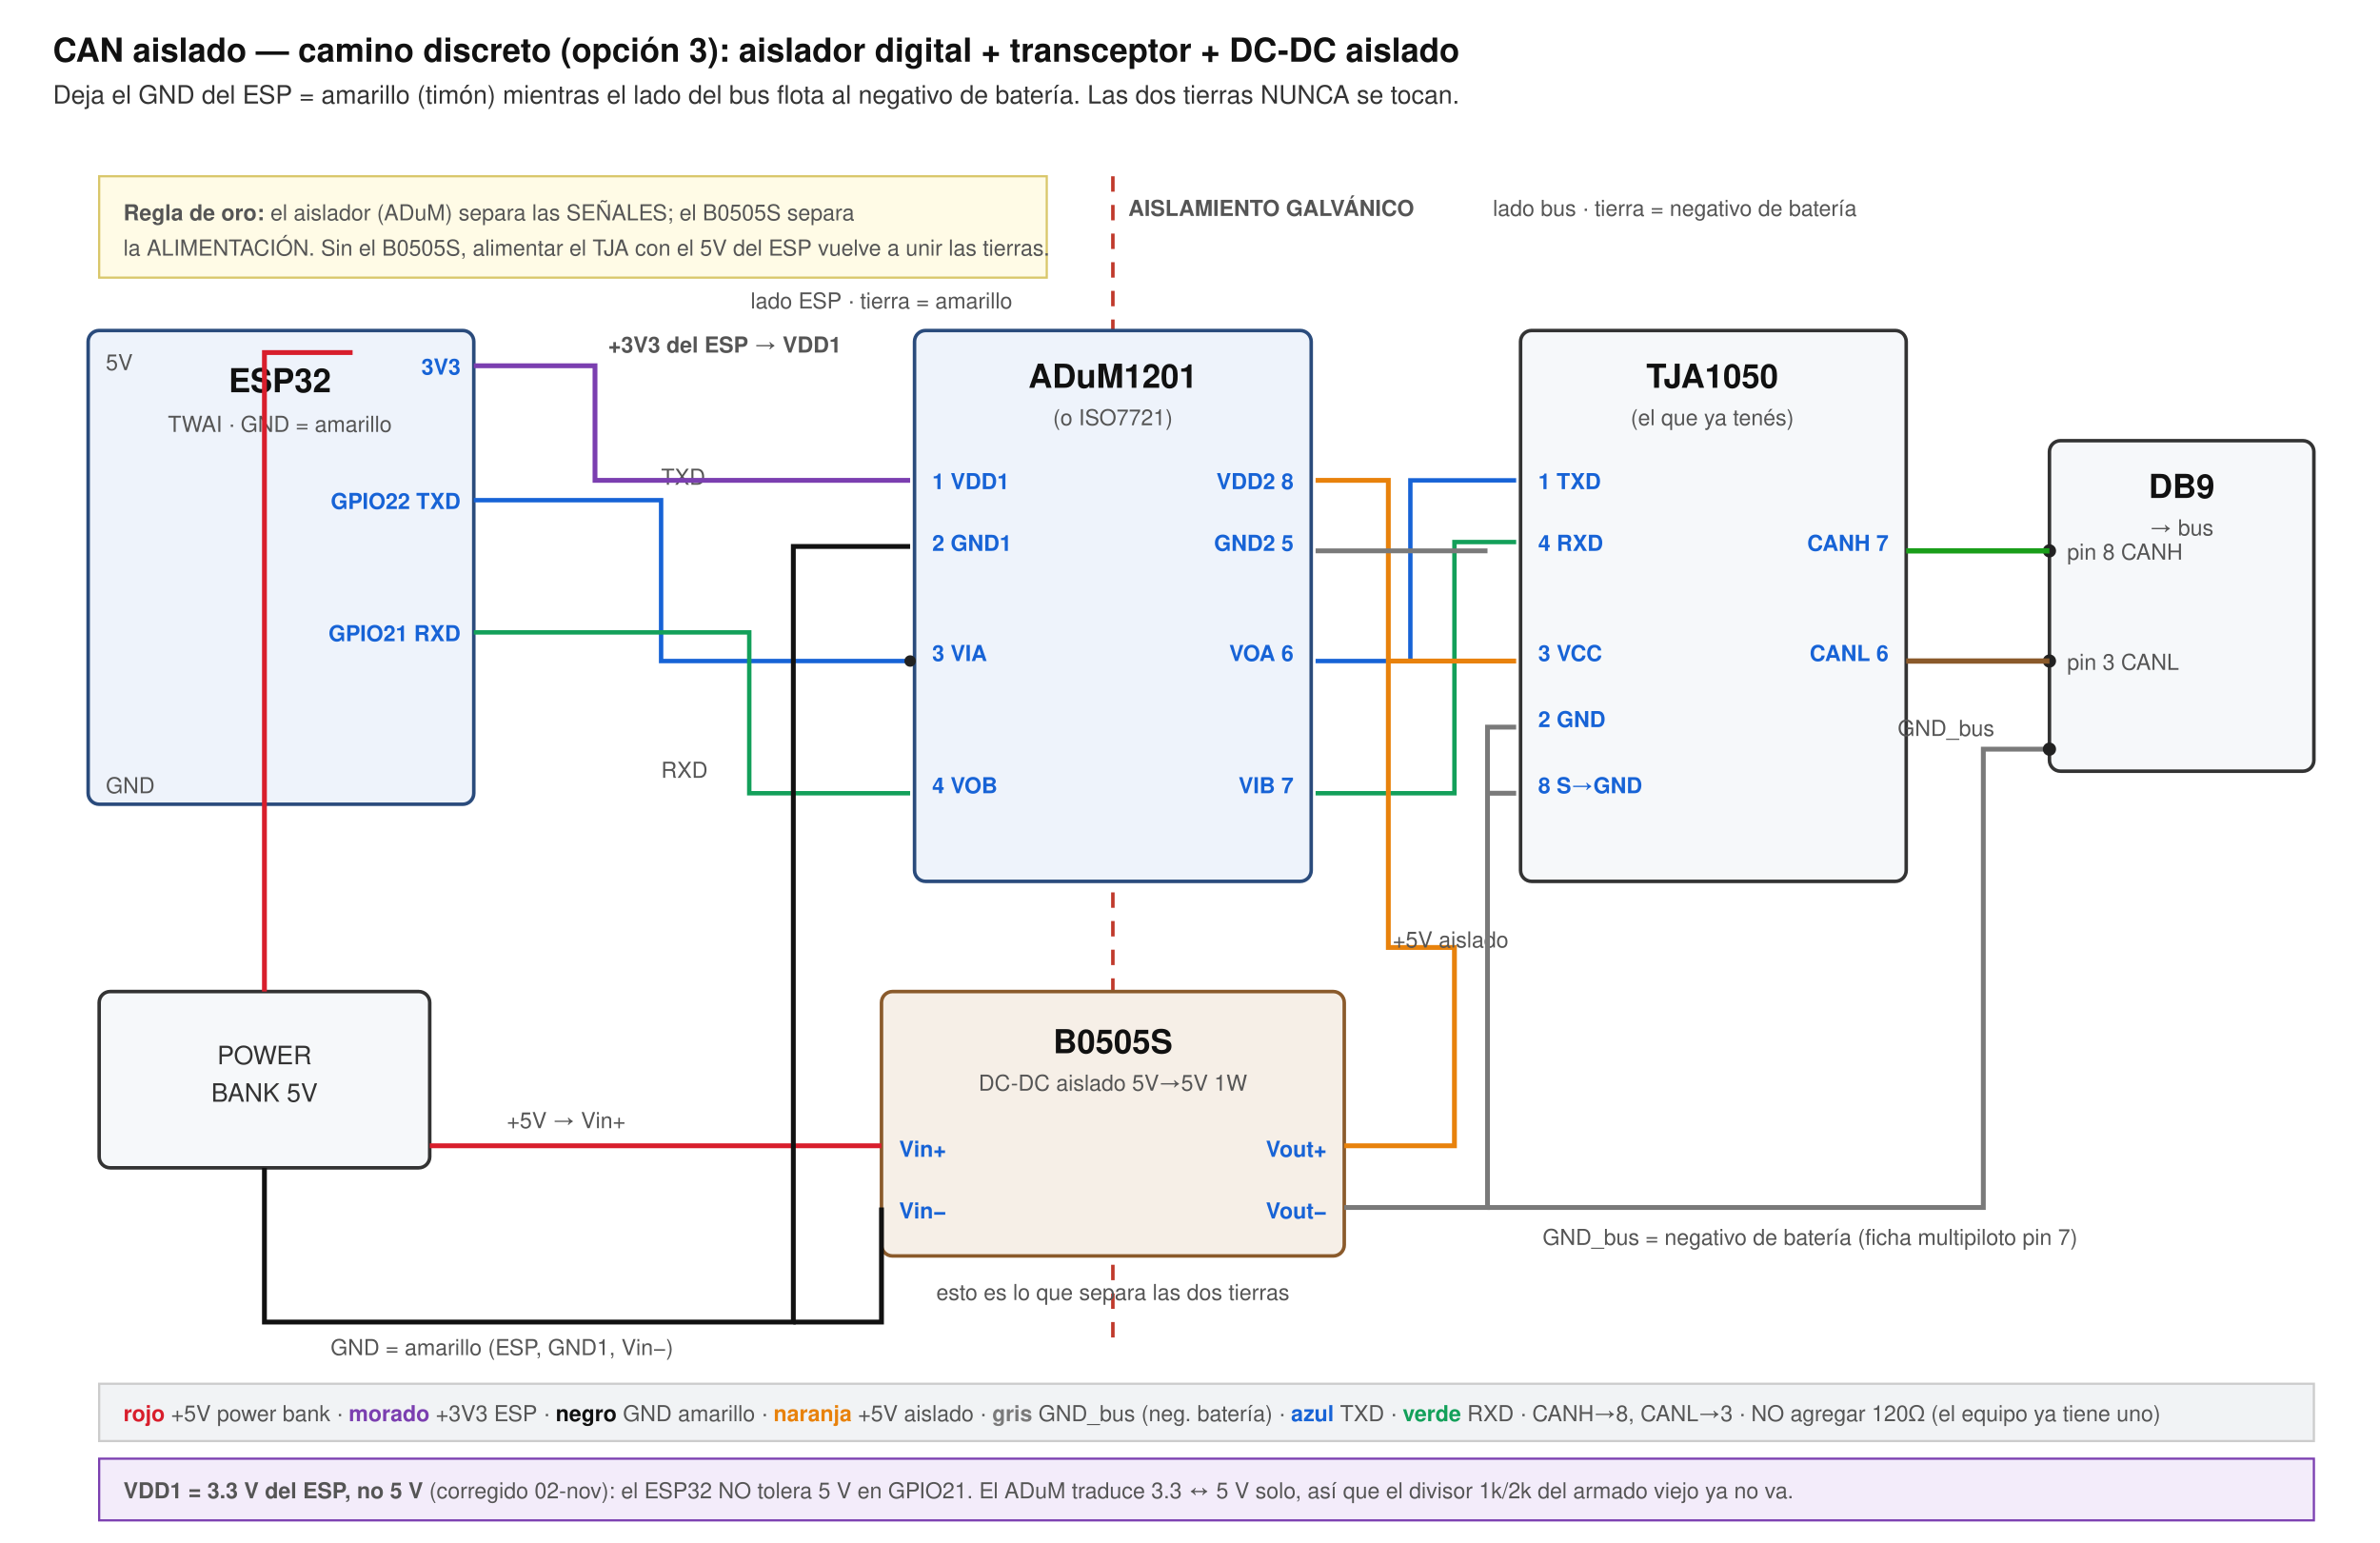
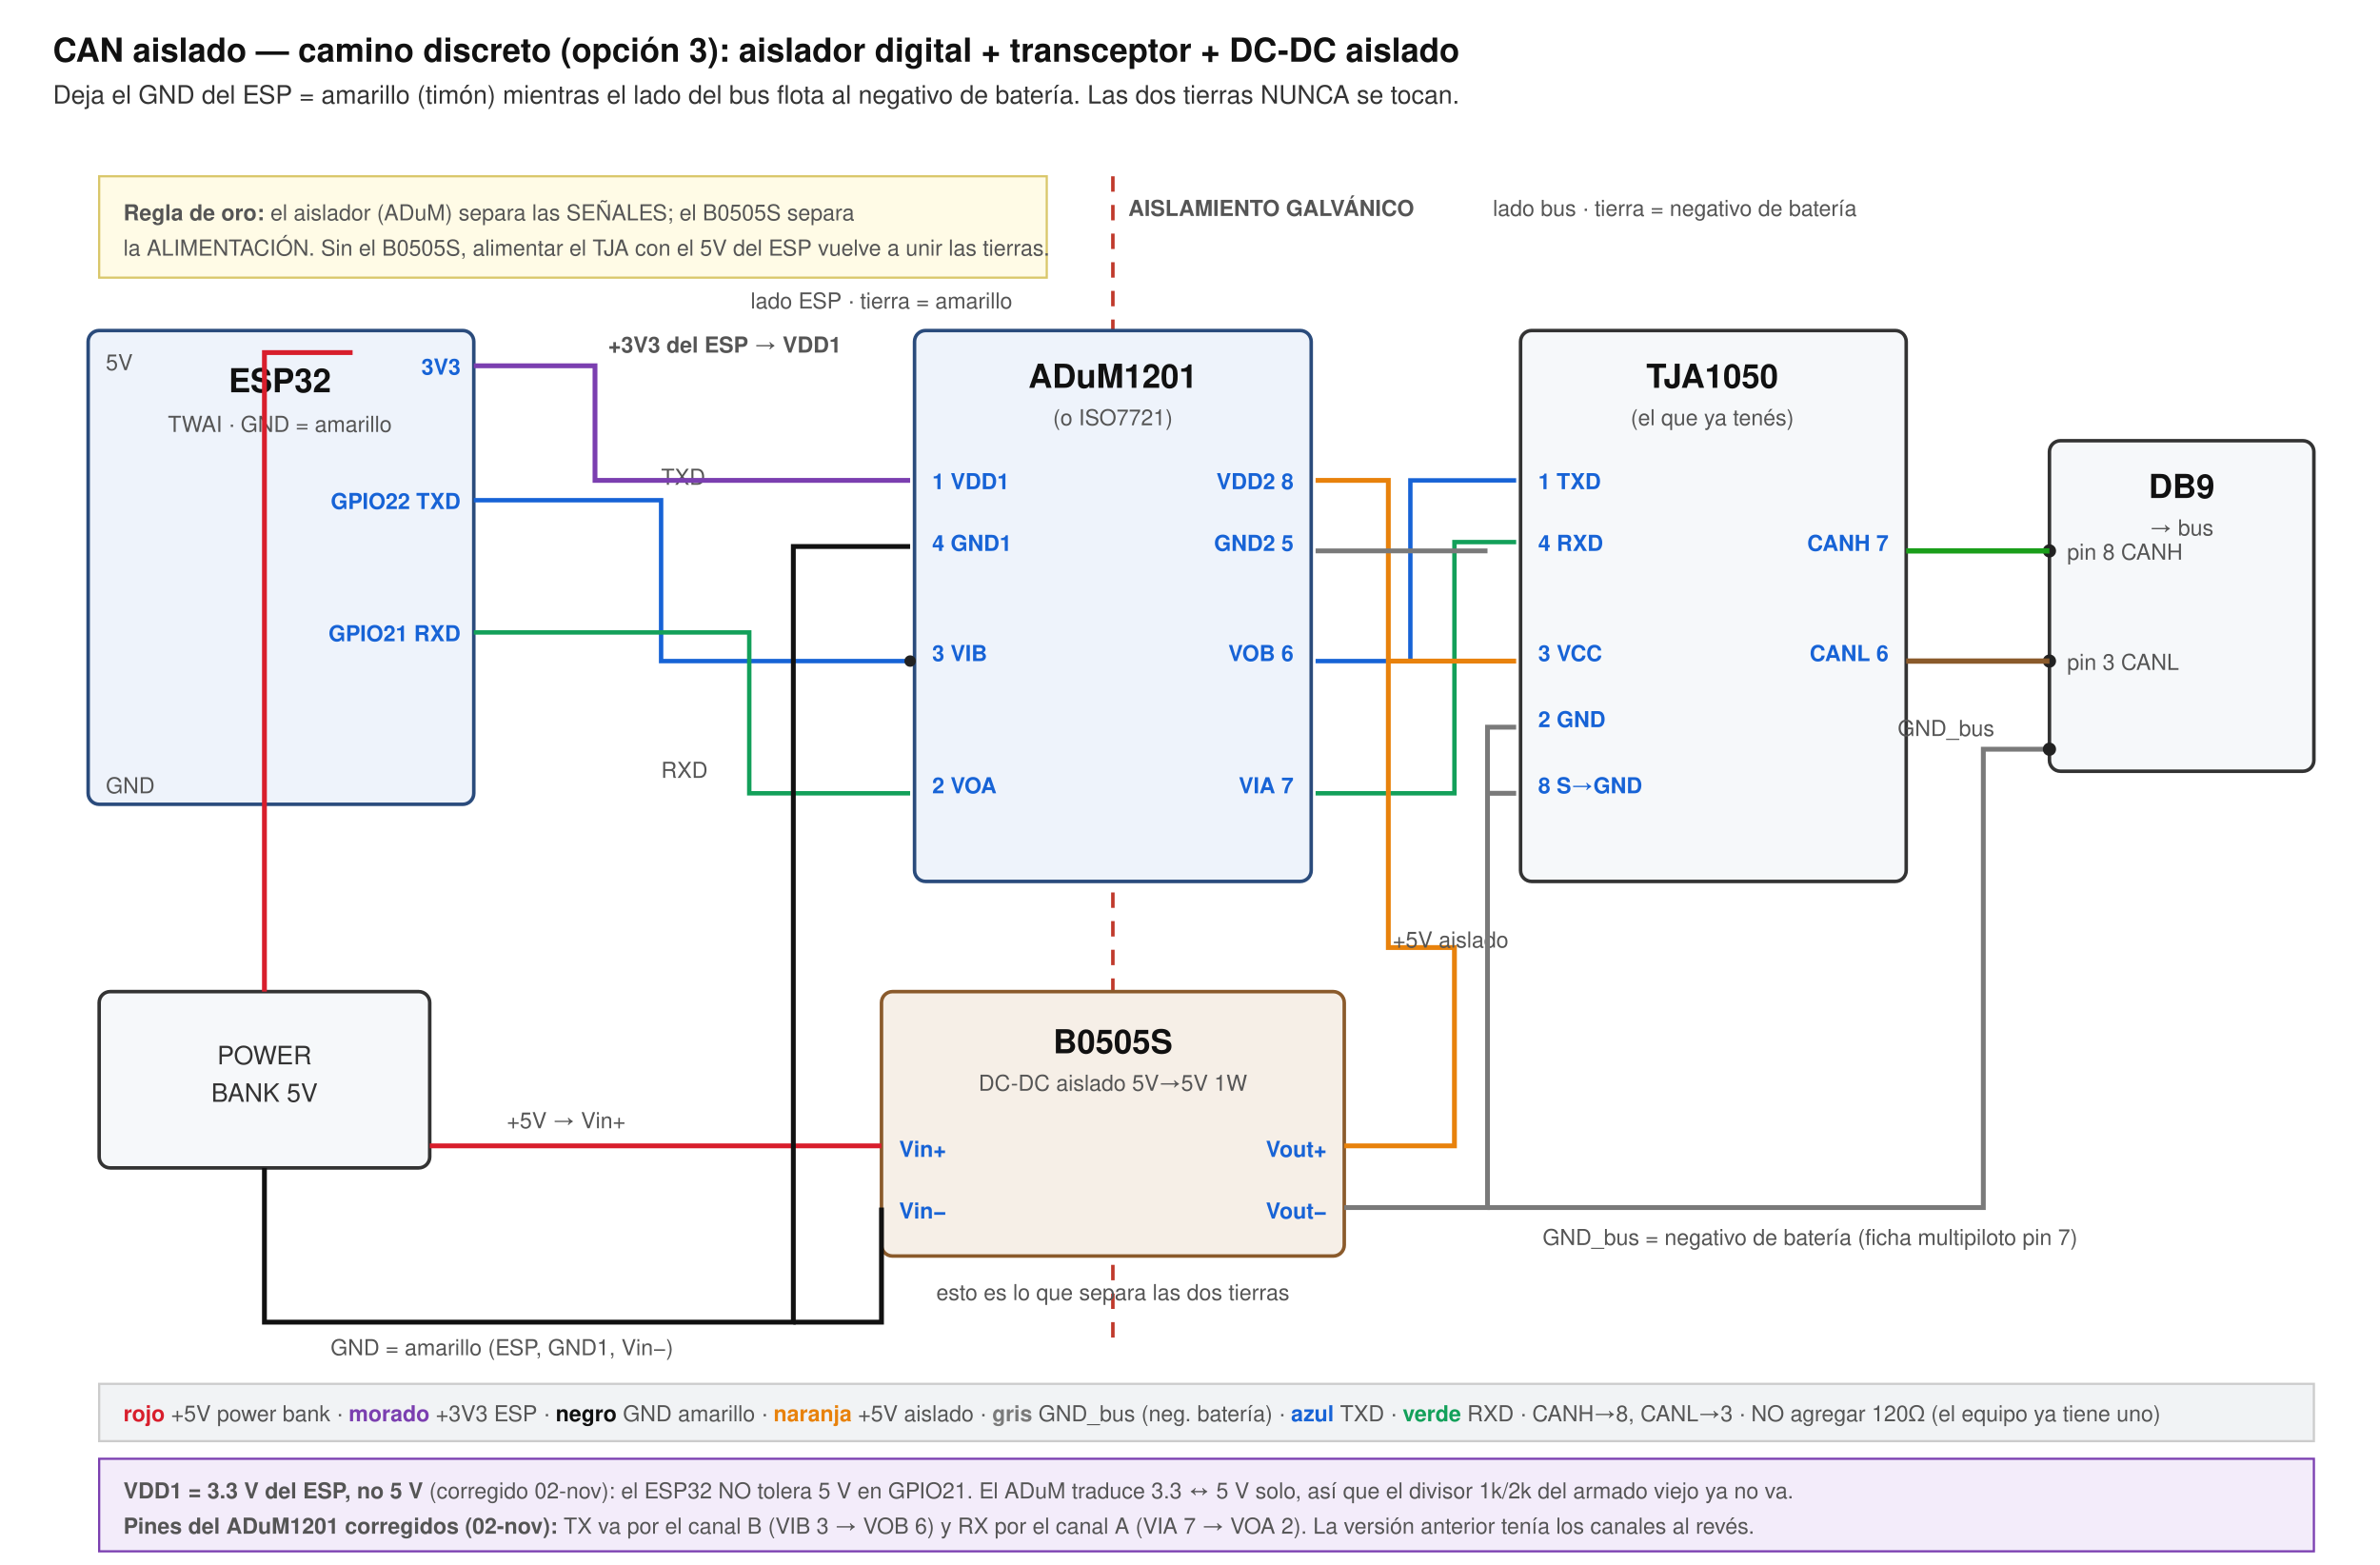
- <svg xmlns="http://www.w3.org/2000/svg" viewBox="0 0 1080 700" font-family="Helvetica,Arial,sans-serif">
+ <svg xmlns="http://www.w3.org/2000/svg" viewBox="0 0 1080 710" font-family="Helvetica,Arial,sans-serif">
  <style>
    .box{fill:#f6f8fa;stroke:#333;stroke-width:1.6}
    .chip{fill:#eef3fb;stroke:#2a4b7c;stroke-width:1.6}
    .dcdc{fill:#f6efe7;stroke:#8a5a2b;stroke-width:1.6}
    .tb{font-size:15px;font-weight:bold;fill:#111}
    .sm{font-size:11.5px;fill:#333}
    .xs{font-size:10px;fill:#555}
    .pin{font-size:10px;fill:#1763d6;font-weight:bold}
    .v5a{stroke:#d81e2c;stroke-width:2.2;fill:none}      /* +5V lado ESP (amarillo) */
    .gnda{stroke:#111;stroke-width:2.2;fill:none}        /* GND = amarillo */
    .v5b{stroke:#e8820c;stroke-width:2.2;fill:none}      /* +5V aislado (bus) */
    .gndb{stroke:#7a7a7a;stroke-width:2.2;fill:none}     /* GND_bus = neg bateria */
    .tx{stroke:#1763d6;stroke-width:2;fill:none}
    .rx{stroke:#13a05a;stroke-width:2;fill:none}
    .canh{stroke:#1a9e1a;stroke-width:2.4;fill:none}
    .canl{stroke:#8a5a2b;stroke-width:2.4;fill:none}
    .dot{fill:#222}
  </style>
  <text x="24" y="28" class="tb" font-size="18">CAN aislado — camino discreto (opción 3): aislador digital + transceptor + DC-DC aislado</text>
  <text x="24" y="47" class="sm">Deja el GND del ESP = amarillo (timón) mientras el lado del bus flota al negativo de batería. Las dos tierras NUNCA se tocan.</text>
  <line x1="505" y1="80" x2="505" y2="610" stroke="#c0392b" stroke-width="1.6" stroke-dasharray="7 6" />
  <text x="512" y="98" class="xs" fill="#c0392b" font-weight="bold">AISLAMIENTO GALVÁNICO</text>
  <text x="400" y="140" class="xs" text-anchor="middle" fill="#666">lado ESP · tierra = amarillo</text>
  <text x="760" y="98" class="xs" text-anchor="middle" fill="#666">lado bus · tierra = negativo de batería</text>
  <rect x="40" y="150" width="175" height="215" rx="5" class="chip" />
  <text x="127" y="178" class="tb" text-anchor="middle" fill="#2a4b7c">ESP32</text>
  <text x="127" y="196" class="xs" text-anchor="middle">TWAI · GND = amarillo</text>
  <text x="209" y="231" class="pin" text-anchor="end">GPIO22 TXD</text>
  <text x="209" y="291" class="pin" text-anchor="end">GPIO21 RXD</text>
  <text x="48" y="168" class="xs">5V</text>
  <text x="48" y="360" class="xs">GND</text>
  <rect x="415" y="150" width="180" height="250" rx="5" class="chip" />
  <text x="505" y="176" class="tb" text-anchor="middle" fill="#2a4b7c">ADuM1201</text>
  <text x="505" y="193" class="xs" text-anchor="middle">(o ISO7721)</text>
  <text x="423" y="222" class="pin">1 VDD1</text>
-   <text x="423" y="250" class="pin">2 GND1</text>
-   <text x="423" y="300" class="pin">3 VIA</text>
-   <text x="423" y="360" class="pin">4 VOB</text>
+   <text x="423" y="250" class="pin">4 GND1</text>
+   <text x="423" y="300" class="pin">3 VIB</text>
+   <text x="423" y="360" class="pin">2 VOA</text>
  <text x="587" y="222" class="pin" text-anchor="end">VDD2 8</text>
  <text x="587" y="250" class="pin" text-anchor="end">GND2 5</text>
-   <text x="587" y="300" class="pin" text-anchor="end">VOA 6</text>
-   <text x="587" y="360" class="pin" text-anchor="end">VIB 7</text>
+   <text x="587" y="300" class="pin" text-anchor="end">VOB 6</text>
+   <text x="587" y="360" class="pin" text-anchor="end">VIA 7</text>
  <rect x="690" y="150" width="175" height="250" rx="5" class="box" />
  <text x="777" y="176" class="tb" text-anchor="middle">TJA1050</text>
  <text x="777" y="193" class="xs" text-anchor="middle">(el que ya tenés)</text>
  <text x="698" y="222" class="pin">1 TXD</text>
  <text x="698" y="250" class="pin">4 RXD</text>
  <text x="698" y="300" class="pin">3 VCC</text>
  <text x="698" y="330" class="pin">2 GND</text>
  <text x="698" y="360" class="pin">8 S→GND</text>
  <text x="857" y="250" class="pin" text-anchor="end">CANH 7</text>
  <text x="857" y="300" class="pin" text-anchor="end">CANL 6</text>
  <rect x="930" y="200" width="120" height="150" rx="5" class="box" />
  <text x="990" y="226" class="tb" text-anchor="middle">DB9</text>
  <text x="990" y="243" class="xs" text-anchor="middle">→ bus</text>
  <circle cx="930" cy="250" r="3" class="dot" />
  <text x="938" y="254" class="xs">pin 8 CANH</text>
  <circle cx="930" cy="300" r="3" class="dot" />
  <text x="938" y="304" class="xs">pin 3 CANL</text>
  <rect x="400" y="450" width="210" height="120" rx="5" class="dcdc" />
  <text x="505" y="478" class="tb" text-anchor="middle" fill="#8a5a2b">B0505S</text>
  <text x="505" y="495" class="xs" text-anchor="middle">DC-DC aislado 5V→5V 1W</text>
  <text x="408" y="525" class="pin">Vin+</text>
  <text x="408" y="553" class="pin">Vin−</text>
  <text x="602" y="525" class="pin" text-anchor="end">Vout+</text>
  <text x="602" y="553" class="pin" text-anchor="end">Vout−</text>
  <text x="505" y="590" class="xs" text-anchor="middle" fill="#8a5a2b">esto es lo que separa las dos tierras</text>
  <rect x="45" y="450" width="150" height="80" rx="5" class="box" />
  <text x="120" y="483" class="sm" text-anchor="middle">POWER</text>
  <text x="120" y="500" class="sm" text-anchor="middle">BANK 5V</text>
  <path d="M215,227 L300,227 L300,300 L413,300" class="tx" />
  <circle cx="413" cy="300" r="2.6" class="dot" />
  <path d="M597,300 L640,300 L640,218 L688,218" class="tx" />
  <text x="300" y="220" class="xs" fill="#1763d6">TXD</text>
  <path d="M688,246 L660,246 L660,360 L597,360" class="rx" />
  <path d="M413,360 L340,360 L340,287 L215,287" class="rx" />
  <text x="300" y="353" class="xs" fill="#13a05a">RXD</text>
  <path d="M120,450 L120,160 L160,160" class="v5a" />
  <path d="M195,520 L400,520" class="v5a" />
  <text x="230" y="512" class="xs" fill="#d81e2c">+5V → Vin+</text>
  <text x="209" y="170" class="pin" text-anchor="end" fill="#7b3fb0">3V3</text>
  <path d="M215,166 L270,166 L270,218 L413,218" stroke="#7b3fb0" stroke-width="2.2" fill="none" />
  <text x="276" y="160" class="xs" fill="#7b3fb0" font-weight="bold">+3V3 del ESP → VDD1</text>
  <path d="M120,530 L120,600 L360,600 L360,248 L413,248" class="gnda" />
  <path d="M360,600 L400,600 L400,548" class="gnda" />
  <text x="150" y="615" class="xs">GND = amarillo (ESP, GND1, Vin−)</text>
  <path d="M610,520 L660,520 L660,430 L630,430 L630,218 L597,218" class="v5b" />
  <path d="M630,300 L688,300" class="v5b" />
  <text x="632" y="430" class="xs" fill="#e8820c">+5V aislado</text>
  <path d="M610,548 L675,548 L675,330 L688,330" class="gndb" />
  <path d="M675,360 L688,360" class="gndb" />
  <path d="M675,250 L597,250" class="gndb" transform="translate(0,0)" />
  <path d="M675,548 L900,548 L900,340 L930,340" class="gndb" />
  <circle cx="930" cy="340" r="3" class="dot" />
  <text x="905" y="334" class="xs" text-anchor="end">GND_bus</text>
  <text x="700" y="565" class="xs" fill="#555">GND_bus = negativo de batería (ficha multipiloto pin 7)</text>
  <path d="M865,250 L930,250" class="canh" />
  <path d="M865,300 L930,300" class="canl" />
  <rect x="45" y="80" width="430" height="46" fill="#fffbe6" stroke="#d9c76a" />
  <text x="56" y="100" class="xs">
    <tspan font-weight="bold">Regla de oro:</tspan> el aislador (ADuM) separa las SEÑALES; el B0505S separa</text>
  <text x="56" y="116" class="xs">la ALIMENTACIÓN. Sin el B0505S, alimentar el TJA con el 5V del ESP vuelve a unir las tierras.</text>
  <rect x="45" y="628" width="1005" height="26" fill="#f1f3f5" stroke="#ccc" />
  <text x="56" y="645" class="xs">
    <tspan fill="#d81e2c" font-weight="bold">rojo</tspan> +5V power bank · <tspan fill="#7b3fb0" font-weight="bold">morado</tspan> +3V3 ESP · <tspan fill="#111" font-weight="bold">negro</tspan> GND amarillo · <tspan fill="#e8820c" font-weight="bold">naranja</tspan> +5V aislado · <tspan fill="#7a7a7a" font-weight="bold">gris</tspan> GND_bus (neg. batería) · <tspan fill="#1763d6" font-weight="bold">azul</tspan> TXD · <tspan fill="#13a05a" font-weight="bold">verde</tspan> RXD · CANH→8, CANL→3 · NO agregar 120Ω (el equipo ya tiene uno)</text>
-   <rect x="45" y="662" width="1005" height="28" fill="#f3ecfa" stroke="#7b3fb0" />
+   <rect x="45" y="662" width="1005" height="42" fill="#f3ecfa" stroke="#7b3fb0" />
  <text x="56" y="680" class="xs" fill="#7b3fb0">
    <tspan font-weight="bold">VDD1 = 3.3 V del ESP, no 5 V</tspan> (corregido 02-nov): el ESP32 NO tolera 5 V en GPIO21. El ADuM traduce 3.3 ↔ 5 V solo, así que el divisor 1k/2k del armado viejo ya no va.</text>
+   <text x="56" y="696" class="xs" fill="#b23b4a">
+     <tspan font-weight="bold">Pines del ADuM1201 corregidos (02-nov):</tspan> TX va por el canal B (VIB 3 → VOB 6) y RX por el canal A (VIA 7 → VOA 2). La versión anterior tenía los canales al revés.</text>
</svg>
